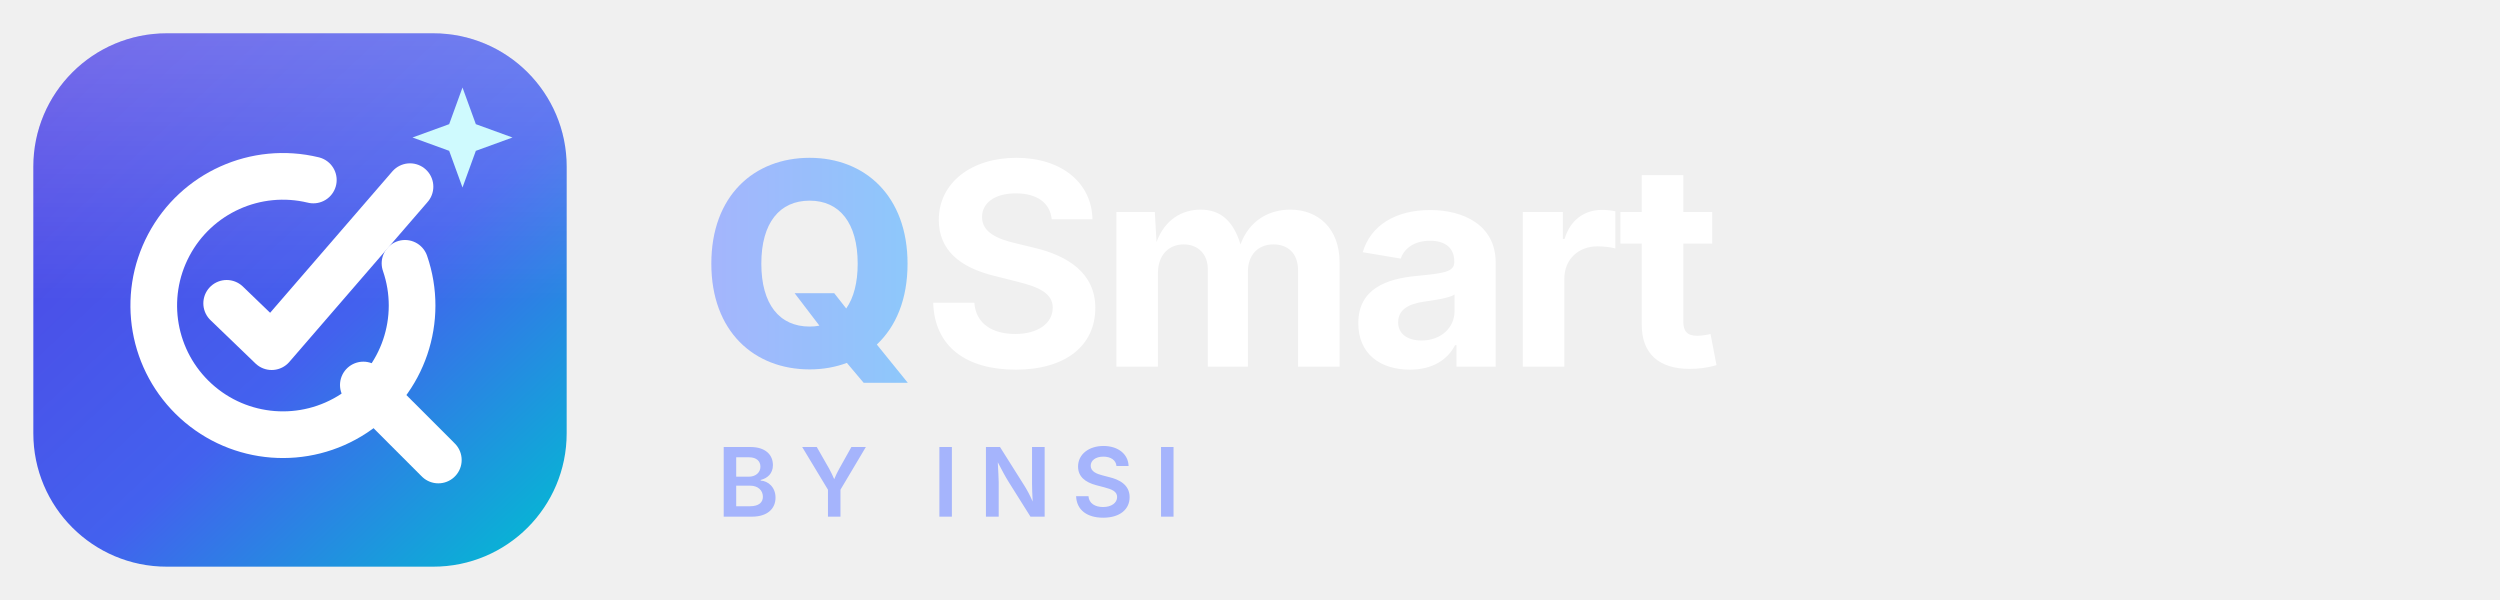
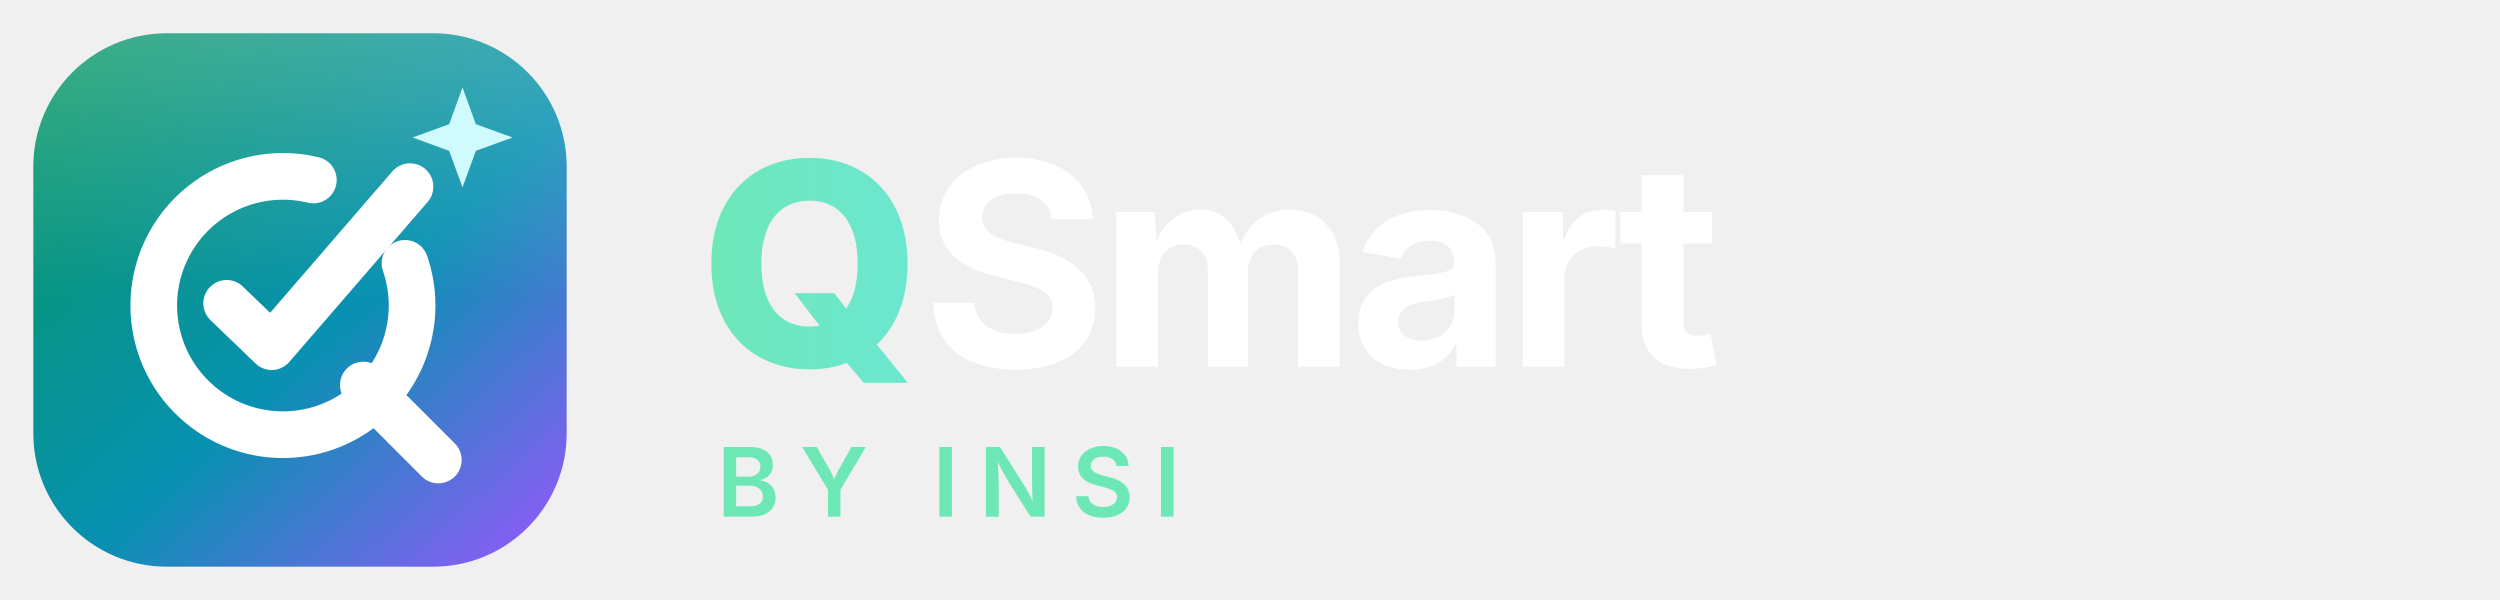
<svg xmlns="http://www.w3.org/2000/svg" viewBox="0 0 300 72" role="img" aria-label="QSmart by Insi">
  <defs>
    <linearGradient id="qs-g" x1="6" y1="4" x2="60" y2="62" gradientUnits="userSpaceOnUse">
-       <stop offset="0" stop-color="#4F46E5" />
-       <stop offset="0.55" stop-color="#4361EE" />
-       <stop offset="1" stop-color="#06B6D4" />
+       <stop offset="0" stop-color="#059669" />
+       <stop offset="0.55" stop-color="#0891B2" />
+       <stop offset="1" stop-color="#8B5CF6" />
    </linearGradient>
    <linearGradient id="qs-b" x1="0" y1="0" x2="0" y2="64" gradientUnits="userSpaceOnUse">
      <stop offset="0" stop-color="#FFFFFF" stop-opacity=".22" />
      <stop offset=".5" stop-color="#FFFFFF" stop-opacity="0" />
    </linearGradient>
    <linearGradient id="qs-t" x1="84" y1="0" x2="150" y2="0" gradientUnits="userSpaceOnUse">
-       <stop offset="0" stop-color="#A5B4FC" />
+       <stop offset="0" stop-color="#6EE7B7" />
      <stop offset="1" stop-color="#67E8F9" />
    </linearGradient>
  </defs>
  <g transform="translate(4 4)">
    <rect width="64" height="64" rx="16" fill="url(#qs-g)" />
    <rect width="64" height="64" rx="16" fill="url(#qs-b)" />
    <path d="M44.6 27.6 A15.5 15.5 0 1 1 33.6 17.6" fill="none" stroke="#FFFFFF" stroke-width="5.6" stroke-linecap="round" />
    <path d="M39.6 42.2 L48.6 51.2" fill="none" stroke="#FFFFFF" stroke-width="5.6" stroke-linecap="round" />
    <path d="M23.2 32.4 L28.6 37.6 L45.2 18.4" fill="none" stroke="#FFFFFF" stroke-width="5.6" stroke-linecap="round" stroke-linejoin="round" />
    <path d="M51.5 6.5 L53.1 10.9 L57.5 12.5 L53.1 14.1 L51.5 18.5 L49.9 14.1 L45.5 12.5 L49.9 10.9 Z" fill="#CFFAFE" />
  </g>
  <text x="84" y="44" font-family="Inter, 'Segoe UI', Arial, sans-serif" font-size="34" font-weight="800" letter-spacing="-1" fill="url(#qs-t)">Q<tspan fill="#FFFFFF" font-weight="700">Smart</tspan>
  </text>
-   <text x="86" y="62" font-family="Inter, 'Segoe UI', Arial, sans-serif" font-size="11.5" font-weight="600" letter-spacing="2.4" fill="#A5B4FC">BY INSI</text>
+   <text x="86" y="62" font-family="Inter, 'Segoe UI', Arial, sans-serif" font-size="11.5" font-weight="600" letter-spacing="2.4" fill="#6EE7B7">BY INSI</text>
</svg>
